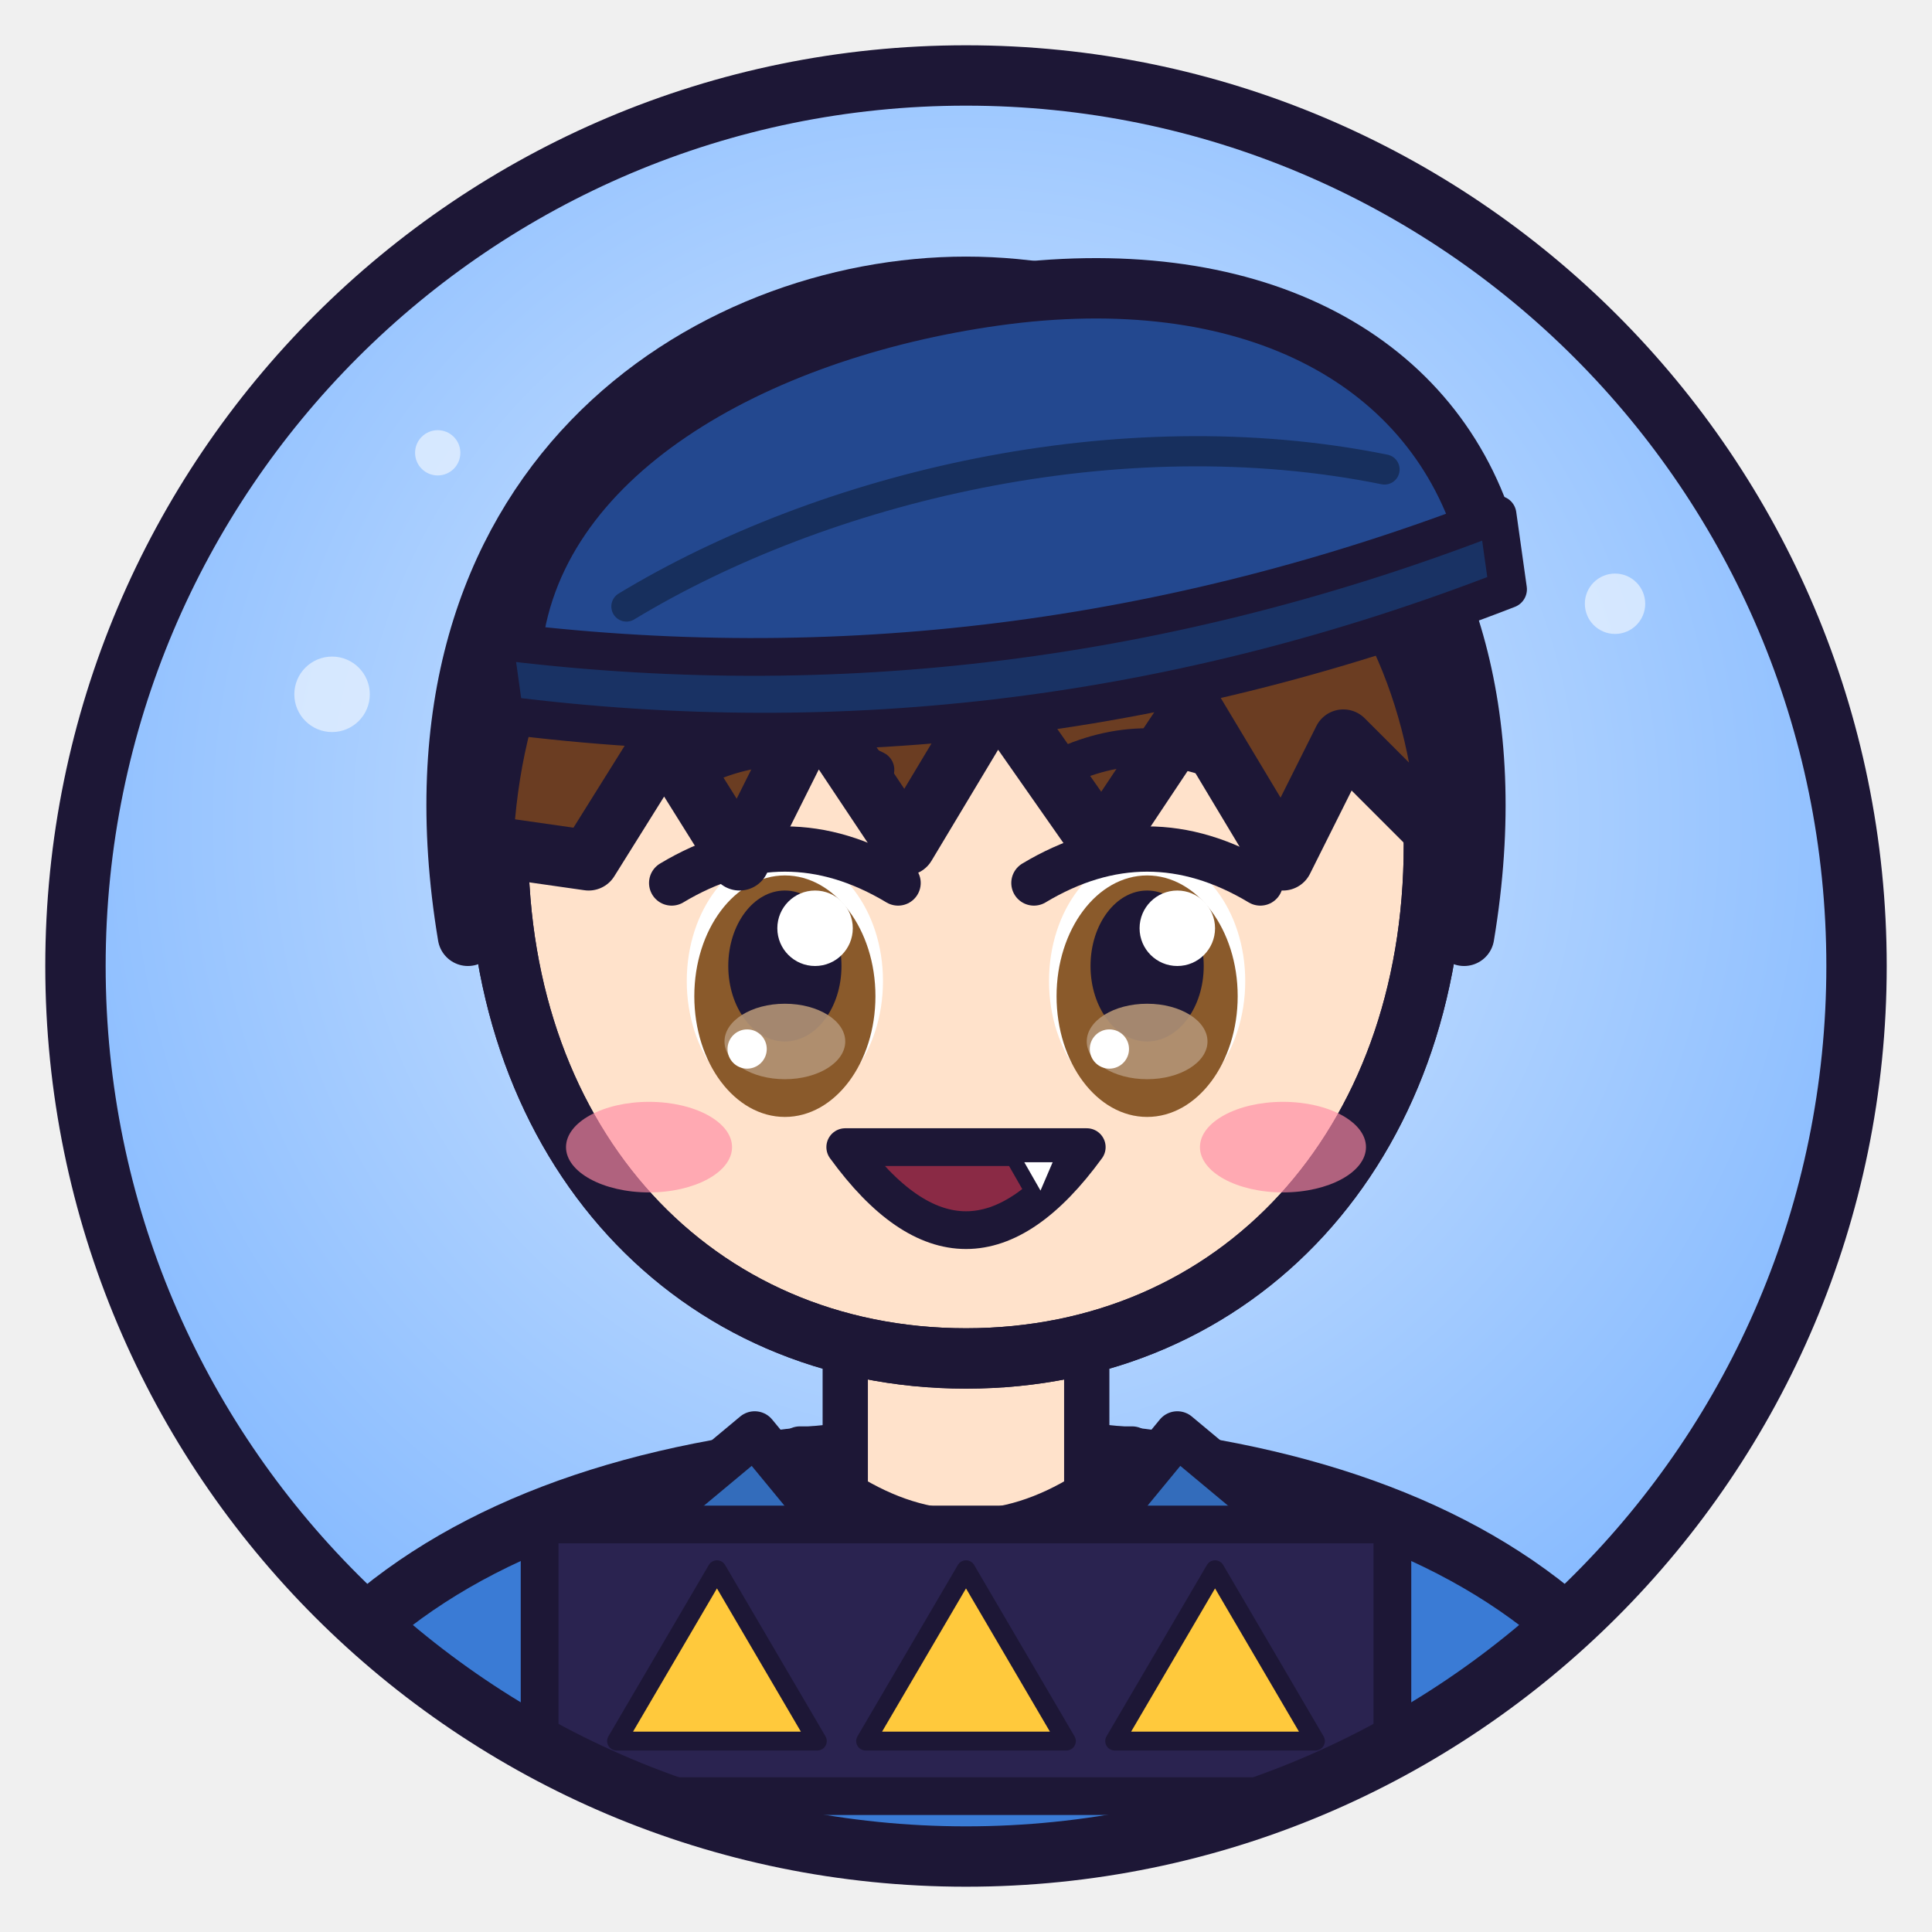
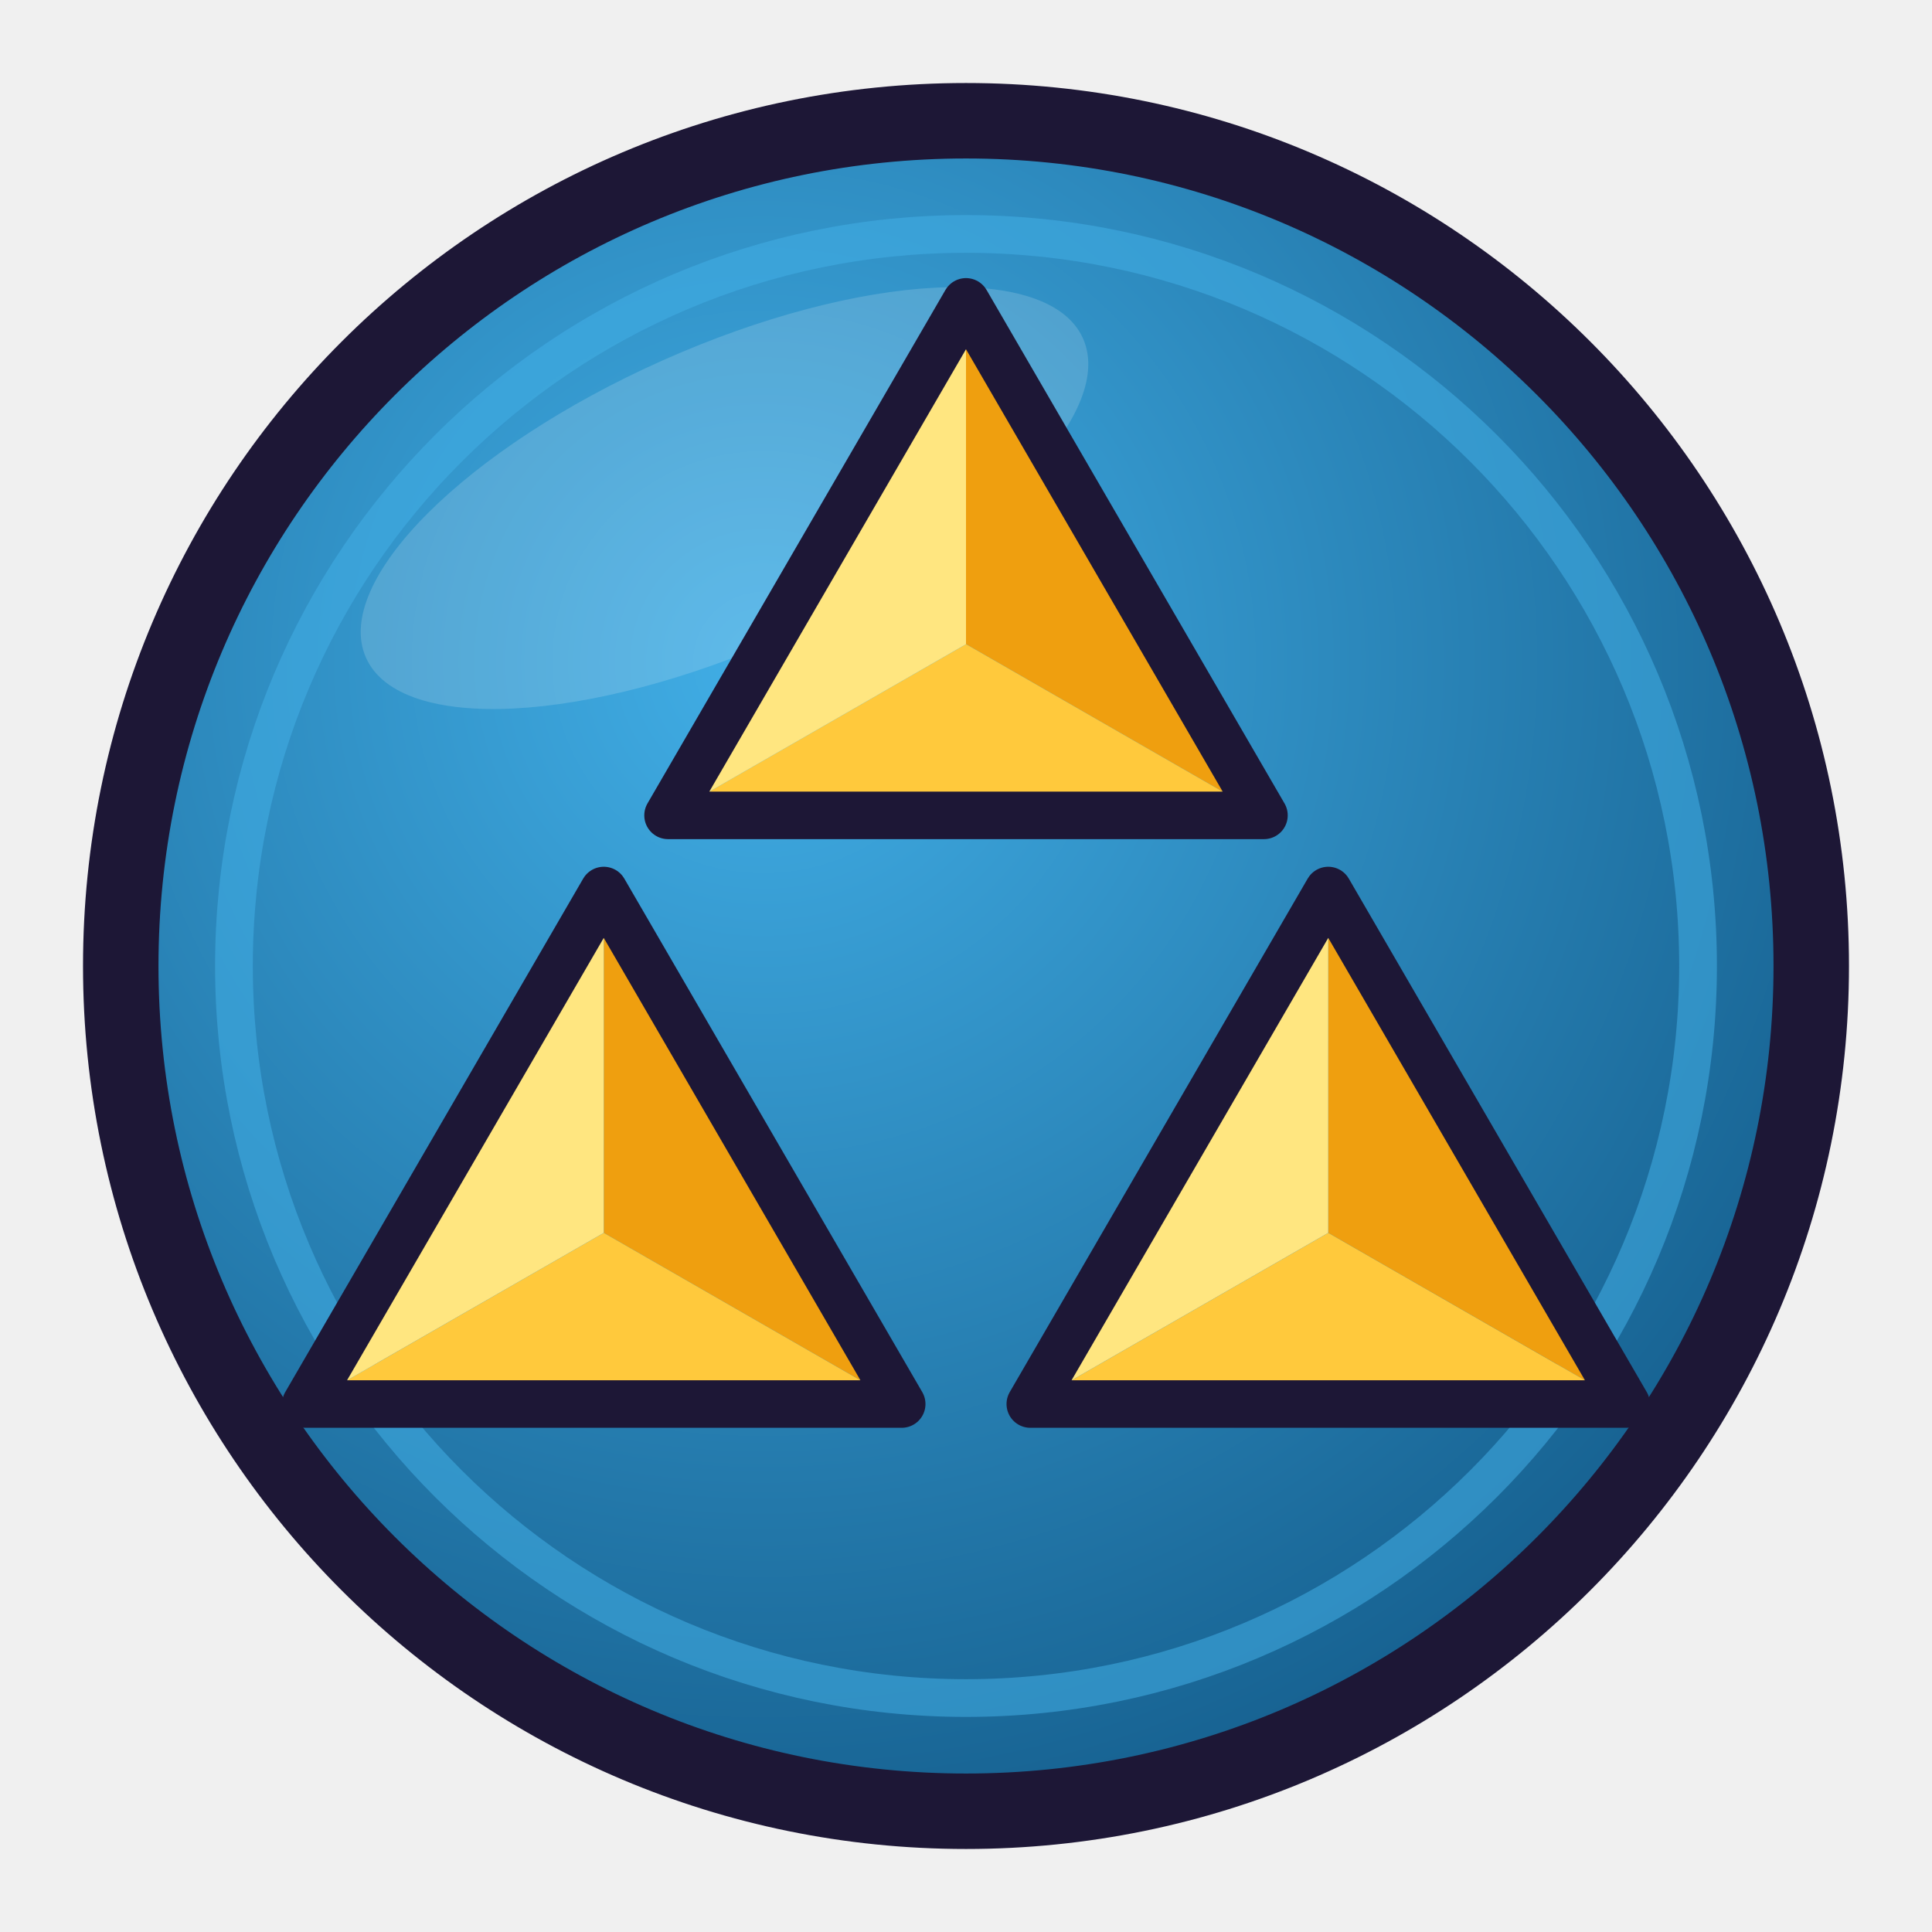
<svg xmlns="http://www.w3.org/2000/svg" width="512" height="512" viewBox="0 0 256 256">
  <defs>
-     <radialGradient id="bg" cx="50%" cy="42%" r="60%">
-       <stop offset="0%" stop-color="#dcecff" />
-       <stop offset="100%" stop-color="#7fb6ff" />
+     <radialGradient id="m" cx="0.38" cy="0.32" r="0.75">
+       <stop offset="0" stop-color="#41aee6" />
+       <stop offset="1" stop-color="#145d8c" />
    </radialGradient>
-     <clipPath id="disc">
-       <circle cx="128" cy="128" r="118" />
-     </clipPath>
  </defs>
-   <circle cx="128" cy="128" r="118" fill="url(#bg)" />
-   <g opacity="0.55" fill="#ffffff">
-     <circle cx="44" cy="92" r="5" />
-     <circle cx="214" cy="80" r="4" />
-     <circle cx="58" cy="60" r="3" />
-     M 206.0 123.0 L 208.2 129.8 L 215.0 132.0 L 208.2 134.2 L 206.0 141.0 L 203.8 134.2 L 197.0 132.0 L 203.8 129.8 Z
-     M 50.0 133.0 L 51.7 138.3 L 57.0 140.0 L 51.7 141.7 L 50.0 147.0 L 48.3 141.7 L 43.0 140.0 L 48.3 138.3 Z
-   </g>
-   <g clip-path="url(#disc)">
-     <path d="M 26 262 C 30 214 70 192 128 192 C 186 192 226 214 230 262 Z" fill="#3a7bd5" stroke="#1d1736" stroke-width="8" stroke-linejoin="round" stroke-linecap="round" />
-     <path d="M 106 192 L 128 222 L 150 192 Z" fill="#ffffff" stroke="#1d1736" stroke-width="6" stroke-linejoin="round" stroke-linecap="round" />
-     <path d="M 100 190 L 128 224 L 112 236 L 88 200 Z" fill="#336cbb" stroke="#1d1736" stroke-width="6" stroke-linejoin="round" stroke-linecap="round" />
-     <path d="M 156 190 L 128 224 L 144 236 L 168 200 Z" fill="#336cbb" stroke="#1d1736" stroke-width="6" stroke-linejoin="round" stroke-linecap="round" />
-     <path d="M 112 160 L 112 198 Q 128 208 144 198 L 144 160 Z" fill="#ffe2cb" stroke="#1d1736" stroke-width="6" stroke-linejoin="round" stroke-linecap="round" />
-     <path d="M 114 168 Q 128 182 142 168 L 142 178 Q 128 190 114 178 Z" fill="#f7bfa0" />
-     <path d="M 62 124 C 52 64 94 38 128 38 C 162 38 204 64 194 124 C 190 112 186 104 180 100 L 76 100 C 70 104 66 112 62 124 Z" fill="#6b3d22" stroke="#1d1736" stroke-width="8" stroke-linejoin="round" stroke-linecap="round" />
-     <defs>
-       <clipPath id="face">
-         <path d="M 66 112 C 66 70 94 48 128 48 C 162 48 190 70 190 112 C 190 152 164 180 128 180 C 92 180 66 152 66 112 Z" />
-       </clipPath>
-     </defs>
-     <path d="M 66 112 C 66 70 94 48 128 48 C 162 48 190 70 190 112 C 190 152 164 180 128 180 C 92 180 66 152 66 112 Z" fill="#ffe2cb" stroke="#1d1736" stroke-width="8" stroke-linejoin="round" stroke-linecap="round" />
-     <g clip-path="url(#face)">
-       <path d="M 168 60 C 200 100 196 160 150 186 L 210 190 L 210 50 Z" fill="#f7bfa0" opacity="0.7" />
-     </g>
-     <path d="M 66 112 C 66 70 94 48 128 48 C 162 48 190 70 190 112 C 190 152 164 180 128 180 C 92 180 66 152 66 112 Z" fill="none" stroke="#1d1736" stroke-width="8" stroke-linejoin="round" stroke-linecap="round" />
-     <ellipse cx="86" cy="152" rx="11" ry="6" fill="#ff8aa4" opacity="0.65" />
-     <ellipse cx="170" cy="152" rx="11" ry="6" fill="#ff8aa4" opacity="0.65" />
-     <ellipse cx="104" cy="130" rx="13" ry="17" fill="#ffffff" />
-     <ellipse cx="104" cy="132" rx="12" ry="16" fill="#8a5a2b" />
-     <ellipse cx="104" cy="128" rx="7.5" ry="10" fill="#1d1736" />
-     <ellipse cx="104" cy="138" rx="8" ry="5" fill="#b39475" opacity="0.9" />
-     <circle cx="108" cy="123" r="5" fill="#ffffff" />
-     <circle cx="99" cy="139" r="2.6" fill="#ffffff" />
-     <path d="M 89 117 Q 104 108 119 117" fill="none" stroke="#1d1736" stroke-width="6" stroke-linecap="round" stroke-linejoin="round" />
-     <ellipse cx="152" cy="130" rx="13" ry="17" fill="#ffffff" />
-     <ellipse cx="152" cy="132" rx="12" ry="16" fill="#8a5a2b" />
-     <ellipse cx="152" cy="128" rx="7.5" ry="10" fill="#1d1736" />
-     <ellipse cx="152" cy="138" rx="8" ry="5" fill="#b39475" opacity="0.9" />
-     <circle cx="156" cy="123" r="5" fill="#ffffff" />
-     <circle cx="147" cy="139" r="2.6" fill="#ffffff" />
-     <path d="M 137 117 Q 152 108 167 117" fill="none" stroke="#1d1736" stroke-width="6" stroke-linecap="round" stroke-linejoin="round" />
-     <path d="M 64 112 C 66 70 96 50 128 50 C 160 50 190 70 192 112 L 178 98 L 170 114 L 158 94 L 146 112 L 132 92 L 120 112 L 108 94 L 98 114 L 88 98 L 78 114 Z" fill="#6b3d22" stroke="#1d1736" stroke-width="8" stroke-linejoin="round" stroke-linecap="round" />
-     <path d="M 92 102 Q 104 96 116 102" fill="none" stroke="#1d1736" stroke-width="5" stroke-linecap="round" stroke-linejoin="round" />
-     <path d="M 140 102 Q 152 96 164 102" fill="none" stroke="#1d1736" stroke-width="5" stroke-linecap="round" stroke-linejoin="round" />
-     <path d="M 112 152 Q 128 174 144 152 Z" fill="#8a2a45" stroke="#1d1736" stroke-width="5" stroke-linejoin="round" stroke-linecap="round" />
-     <path d="M 134 153 L 138 160 L 141 153 Z" fill="#ffffff" stroke="#1d1736" stroke-width="2" stroke-linejoin="round" stroke-linecap="round" />
-     <g transform="rotate(-8 128 70)">
-       <path d="M 66 78 C 72 52 104 40 136 40 C 170 40 192 56 196 80 C 160 90 100 90 66 78 Z" fill="#23488f" stroke="#1d1736" stroke-width="8" stroke-linejoin="round" stroke-linecap="round" />
-       <path d="M 82 74 C 110 62 150 58 184 70" fill="none" stroke="#172f5d" stroke-width="4" stroke-linecap="round" stroke-linejoin="round" />
-       <path d="M 64 76 Q 130 94 198 78 L 198 88 Q 130 104 64 86 Z" fill="#193264" stroke="#1d1736" stroke-width="5" stroke-linejoin="round" stroke-linecap="round" />
-     </g>
-     <path d="M 71.5 202 L 184.5 202 L 184.5 238 L 71.5 238 Z" fill="#2a2350" stroke="#1d1736" stroke-width="5" stroke-linejoin="round" stroke-linecap="round" />
-     <path d="M 95 208 L 108.3 230.7 L 81.7 230.7 Z" fill="#ffc93c" stroke="#1d1736" stroke-width="2.5" stroke-linejoin="round" stroke-linecap="round" />
-     <path d="M 128 208 L 141.3 230.7 L 114.7 230.7 Z" fill="#ffc93c" stroke="#1d1736" stroke-width="2.5" stroke-linejoin="round" stroke-linecap="round" />
-     <path d="M 161 208 L 174.3 230.7 L 147.7 230.7 Z" fill="#ffc93c" stroke="#1d1736" stroke-width="2.5" stroke-linejoin="round" stroke-linecap="round" />
-   </g>
-   <circle cx="128" cy="128" r="118" fill="none" stroke="#1d1736" stroke-width="8" stroke-linejoin="round" stroke-linecap="round" />
+   <circle cx="128" cy="128" r="112" fill="url(#m)" stroke="#1d1736" stroke-width="10" />
+   <circle cx="128" cy="128" r="97" fill="none" stroke="#41aee6" stroke-width="5" opacity="0.55" />
+   <ellipse cx="96" cy="66" rx="52" ry="20" transform="rotate(-24 96 66)" fill="#ffffff" opacity="0.16" />
+   <path d="M128 40 L167.48 108.04 L128 85.36 Z" fill="#ef9f0f" />
+   <path d="M167.48 108.04 L88.52 108.04 L128 85.36 Z" fill="#ffc93c" />
+   <path d="M88.52 108.04 L128 40 L128 85.36 Z" fill="#ffe680" />
+   <path d="M128 40 L167.48 108.04 L88.52 108.04 Z" fill="none" stroke="#1d1736" stroke-width="6.3" stroke-linejoin="round" stroke-linecap="round" />
+   <path d="M80 118 L119.48 186.04 L80 163.36 Z" fill="#ef9f0f" />
+   <path d="M119.48 186.04 L40.52 186.04 L80 163.36 Z" fill="#ffc93c" />
+   <path d="M40.52 186.04 L80 118 L80 163.36 Z" fill="#ffe680" />
+   <path d="M80 118 L119.48 186.04 L40.52 186.04 Z" fill="none" stroke="#1d1736" stroke-width="6.3" stroke-linejoin="round" stroke-linecap="round" />
+   <path d="M176 118 L215.48 186.04 L176 163.36 Z" fill="#ef9f0f" />
+   <path d="M215.48 186.04 L136.52 186.04 L176 163.36 Z" fill="#ffc93c" />
+   <path d="M136.52 186.04 L176 118 L176 163.36 Z" fill="#ffe680" />
+   <path d="M176 118 L215.48 186.04 L136.52 186.04 Z" fill="none" stroke="#1d1736" stroke-width="6.3" stroke-linejoin="round" stroke-linecap="round" />
</svg>
